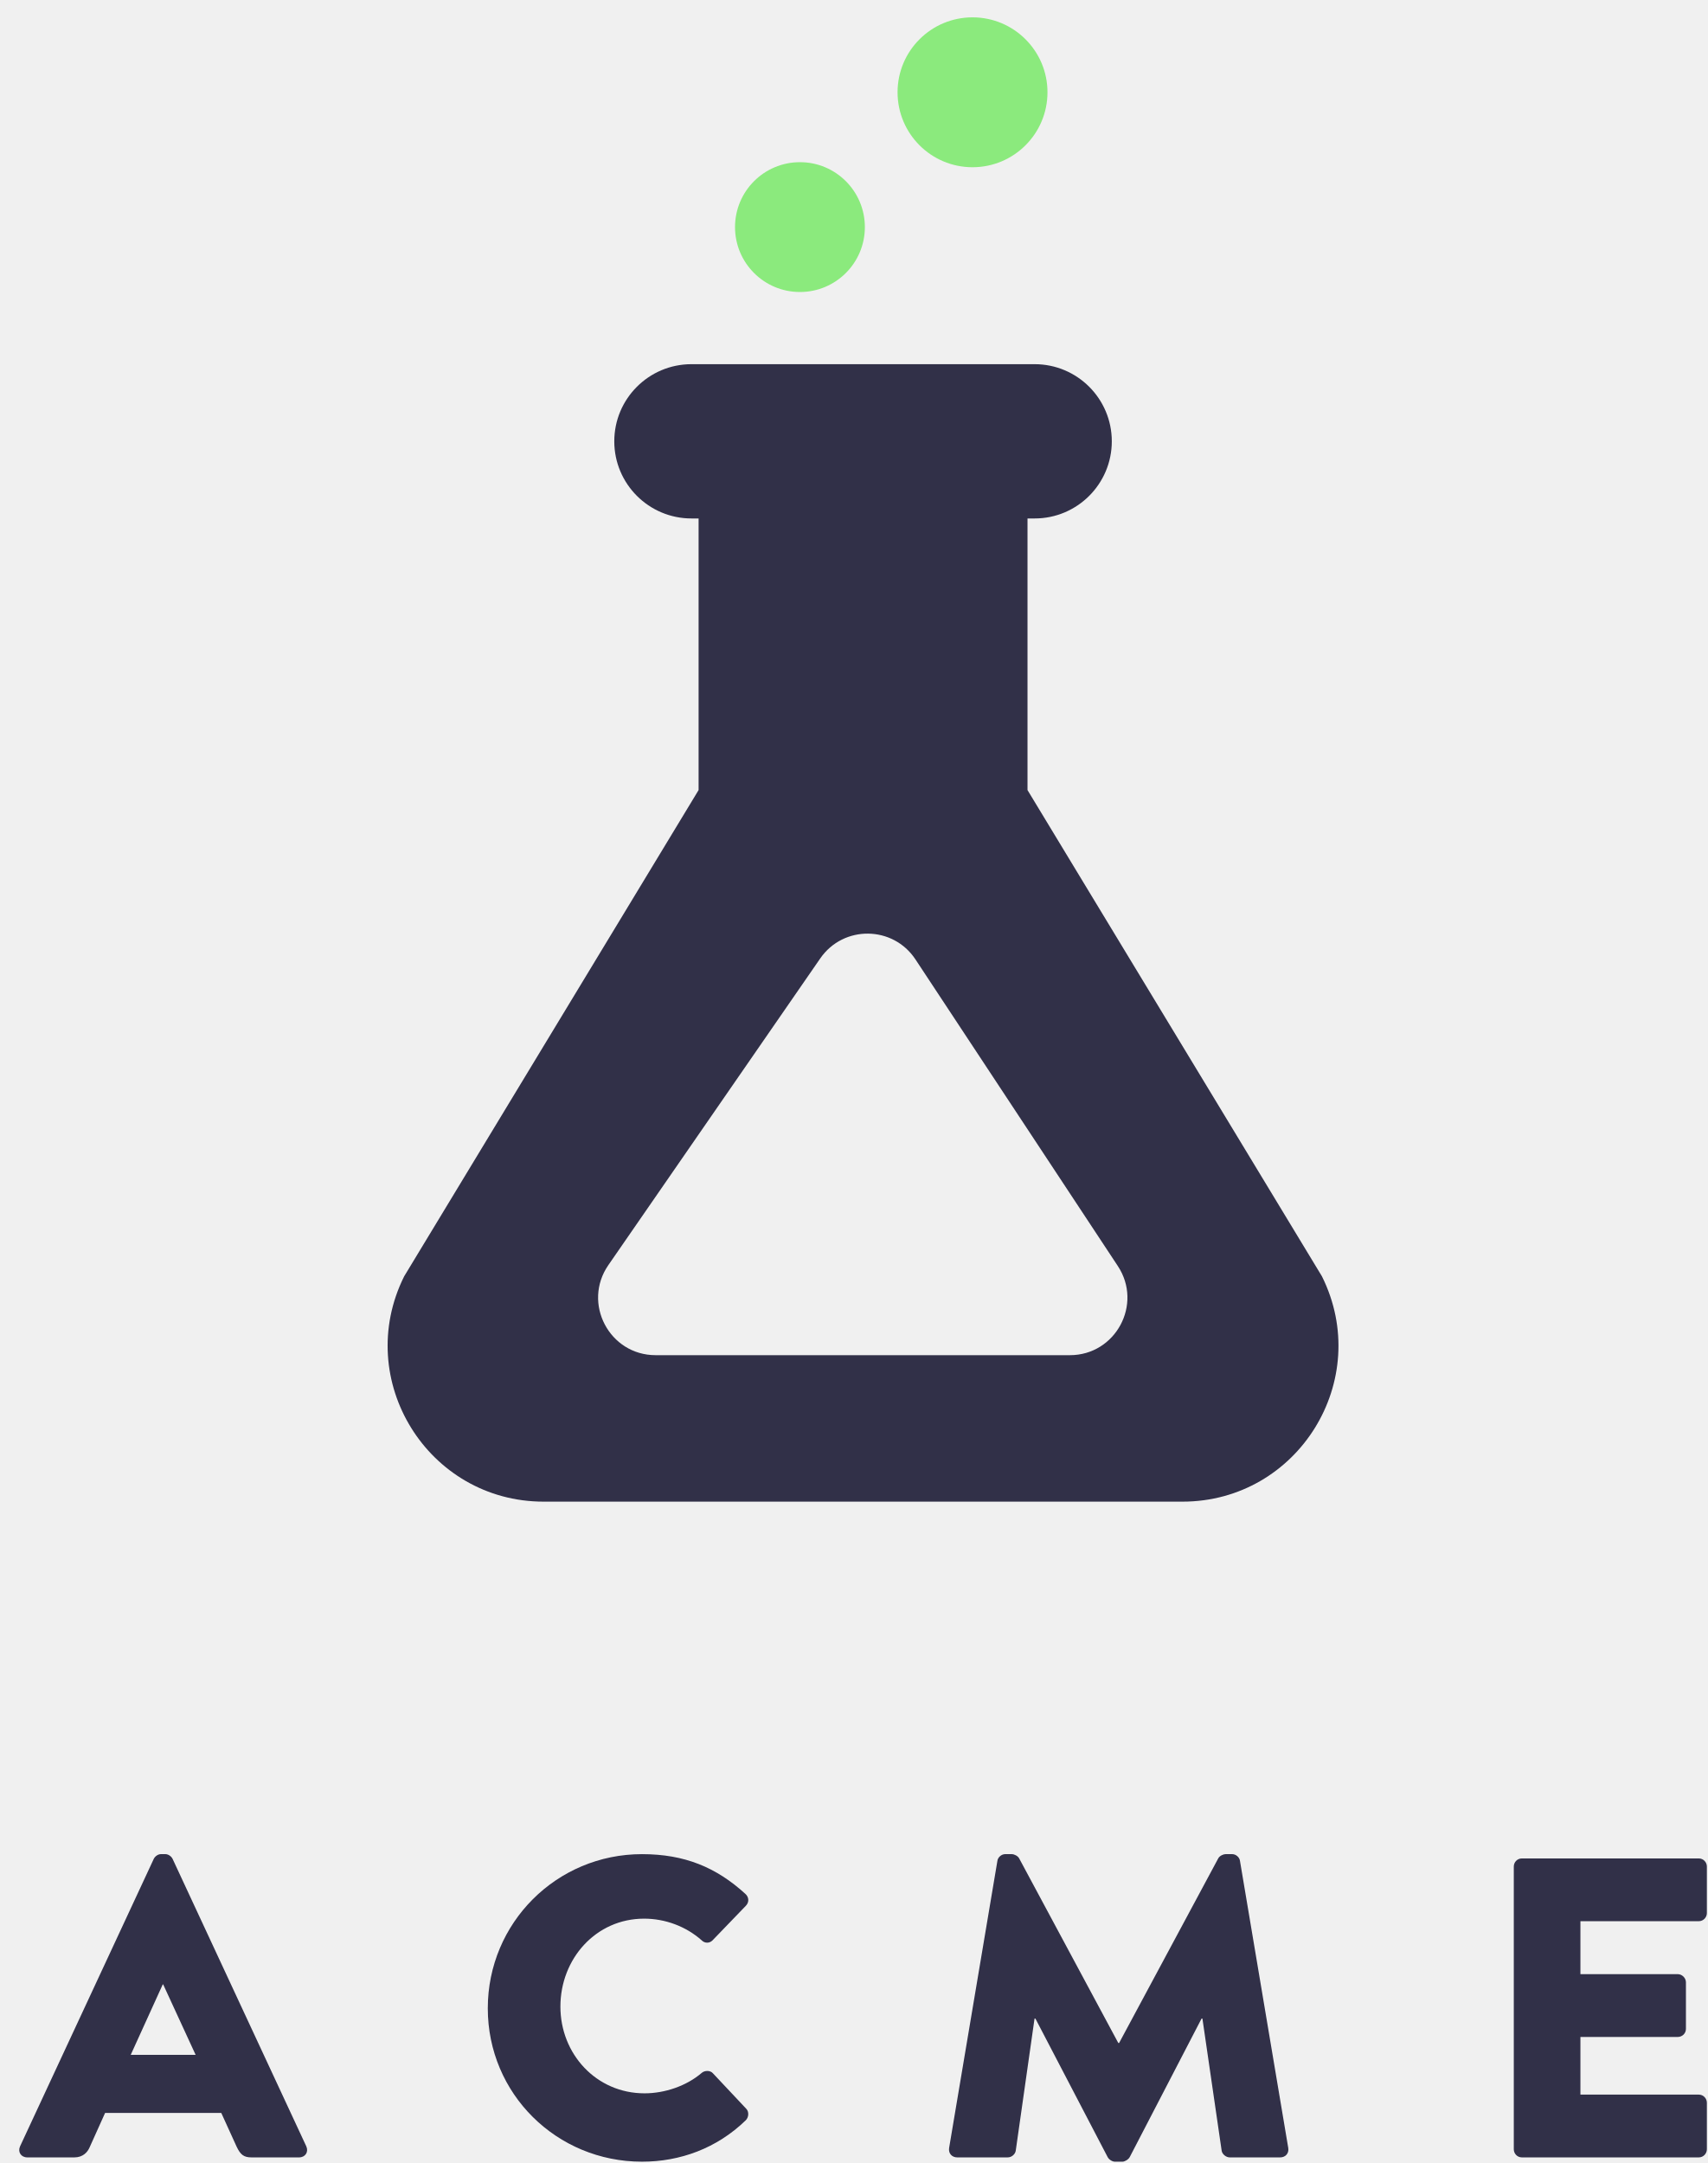
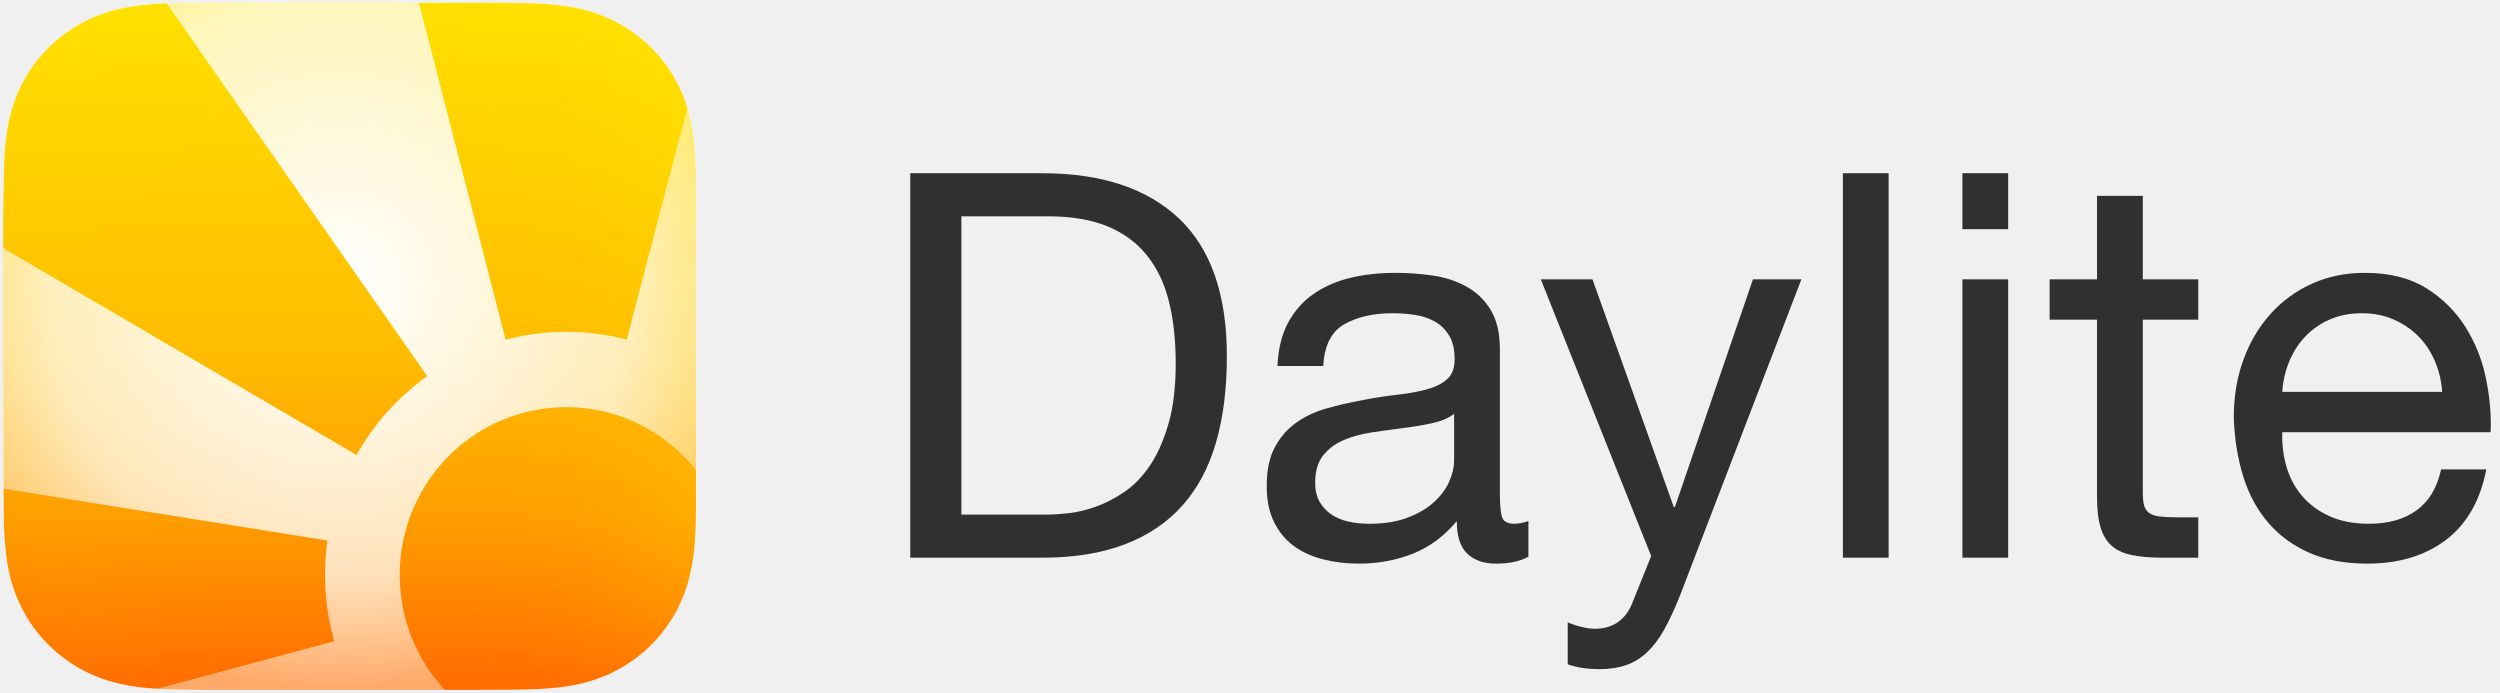
- <svg xmlns="http://www.w3.org/2000/svg" width="75px" height="95px" viewBox="0 0 75 95" version="1.1">
-   <defs />
-   <g id="Page-1" stroke="none" stroke-width="1" fill="none" fill-rule="evenodd">
-     <g id="Desktop-HD" transform="translate(-116, -247)">
-       <g id="Group-8" transform="translate(116, 247)">
-         <path d="M8.592,90.251 L7.166,87.156 L7.148,87.156 L5.741,90.251 L8.592,90.251 Z M0.882,94.266 L6.754,81.641 C6.81,81.528 6.941,81.434 7.072,81.434 L7.26,81.434 C7.391,81.434 7.523,81.528 7.579,81.641 L13.451,94.266 C13.563,94.51 13.413,94.754 13.132,94.754 L11.05,94.754 C10.712,94.754 10.562,94.641 10.393,94.284 L9.718,92.802 L4.615,92.802 L3.94,94.303 C3.846,94.528 3.64,94.754 3.264,94.754 L1.201,94.754 C0.92,94.754 0.769,94.51 0.882,94.266 L0.882,94.266 Z" id="Fill-89" fill="#313048" />
-         <path d="M28.195,81.435 C30.071,81.435 31.459,82.016 32.735,83.18 C32.903,83.33 32.903,83.555 32.754,83.705 L31.29,85.224 C31.159,85.356 30.953,85.356 30.821,85.224 C30.127,84.605 29.208,84.268 28.289,84.268 C26.169,84.268 24.612,86.031 24.612,88.132 C24.612,90.214 26.188,91.94 28.307,91.94 C29.189,91.94 30.146,91.621 30.821,91.04 C30.953,90.927 31.196,90.927 31.309,91.059 L32.772,92.616 C32.903,92.747 32.885,92.991 32.754,93.122 C31.478,94.36 29.865,94.942 28.195,94.942 C24.443,94.942 21.423,91.959 21.423,88.207 C21.423,84.455 24.443,81.435 28.195,81.435" id="Fill-90" fill="#313048" />
-         <path d="M43.803,81.735 C43.822,81.566 43.991,81.435 44.141,81.435 L44.441,81.435 C44.535,81.435 44.703,81.51 44.76,81.622 L49.112,89.727 L49.15,89.727 L53.502,81.622 C53.558,81.51 53.727,81.435 53.82,81.435 L54.121,81.435 C54.271,81.435 54.439,81.566 54.458,81.735 L56.578,94.341 C56.616,94.585 56.447,94.754 56.222,94.754 L54.008,94.754 C53.839,94.754 53.67,94.604 53.652,94.454 L52.808,88.657 L52.77,88.657 L49.618,94.735 C49.562,94.848 49.393,94.942 49.299,94.942 L48.962,94.942 C48.849,94.942 48.699,94.848 48.643,94.735 L45.473,88.657 L45.435,88.657 L44.61,94.454 C44.591,94.604 44.441,94.754 44.253,94.754 L42.04,94.754 C41.814,94.754 41.646,94.585 41.683,94.341 L43.803,81.735 Z" id="Fill-91" fill="#313048" />
-         <path d="M66.483,81.979 C66.483,81.791 66.632,81.623 66.84,81.623 L74.606,81.623 C74.811,81.623 74.962,81.791 74.962,81.979 L74.962,84.024 C74.962,84.211 74.811,84.38 74.606,84.38 L69.409,84.38 L69.409,86.706 L73.686,86.706 C73.874,86.706 74.043,86.875 74.043,87.063 L74.043,89.108 C74.043,89.314 73.874,89.464 73.686,89.464 L69.409,89.464 L69.409,91.996 L74.606,91.996 C74.811,91.996 74.962,92.165 74.962,92.353 L74.962,94.398 C74.962,94.585 74.811,94.754 74.606,94.754 L66.84,94.754 C66.632,94.754 66.483,94.585 66.483,94.398 L66.483,81.979 Z" id="Fill-92" fill="#313048" />
-         <path d="M35.132,12.825 C36.706,12.825 37.983,11.55 37.983,9.975 C37.983,8.399 36.706,7.123 35.132,7.123 C33.557,7.123 32.281,8.399 32.281,9.975 C32.281,11.55 33.557,12.825 35.132,12.825" id="Fill-93" fill="#8BEA7D" />
-         <path d="M42.711,7.345 C44.529,7.345 46.003,5.871 46.003,4.053 C46.003,2.235 44.529,0.762 42.711,0.762 C40.893,0.762 39.419,2.235 39.419,4.053 C39.419,5.871 40.893,7.345 42.711,7.345" id="Fill-94" fill="#8BEA7D" />
-         <path d="M46.987,59.52 L28.795,59.52 C26.76,59.52 25.562,57.236 26.719,55.562 L36.024,42.094 C37.04,40.623 39.222,40.647 40.206,42.139 L49.093,55.605 C50.201,57.283 48.997,59.52 46.987,59.52 M58.057,56.057 L45.126,34.7 L45.126,22.771 L45.44,22.771 C47.311,22.771 48.828,21.253 48.828,19.383 C48.828,17.512 47.311,15.995 45.44,15.995 L30.367,15.995 C28.496,15.995 26.978,17.512 26.978,19.383 C26.978,21.253 28.496,22.771 30.367,22.771 L30.681,22.771 L30.681,34.7 L17.75,56.057 C15.484,60.608 18.794,65.953 23.877,65.953 L51.929,65.953 C57.013,65.953 60.322,60.608 58.057,56.057" id="Fill-95" fill="#313048" />
+ <svg xmlns="http://www.w3.org/2000/svg" xmlns:xlink="http://www.w3.org/1999/xlink" width="130px" height="36px" viewBox="0 0 130 36" version="1.1">
+   <defs>
+     <path d="M36.043,11.134 C36.043,10.71 36.043,10.285 36.04,9.861 C36.038,9.503 36.034,9.146 36.024,8.788 C36.003,8.009 35.957,7.224 35.817,6.454 C35.675,5.672 35.444,4.945 35.079,4.235 C34.721,3.537 34.253,2.899 33.695,2.345 C33.136,1.792 32.492,1.328 31.789,0.973 C31.072,0.611 30.338,0.382 29.55,0.241 C28.773,0.103 27.981,0.057 27.195,0.036 C26.835,0.026 26.474,0.022 26.114,0.02 C25.686,0.017 25.257,0.018 24.829,0.018 L19.858,0 L16.14,0 L11.257,0.018 C10.828,0.018 10.399,0.017 9.97,0.02 C9.609,0.022 9.248,0.026 8.886,0.036 C8.099,0.057 7.305,0.103 6.527,0.241 C5.737,0.382 5.002,0.611 4.285,0.972 C3.58,1.328 2.934,1.792 2.375,2.345 C1.815,2.899 1.346,3.537 0.987,4.235 C0.622,4.945 0.39,5.673 0.248,6.455 C0.108,7.224 0.062,8.01 0.041,8.788 C0.031,9.146 0.027,9.503 0.025,9.861 C0.022,10.285 0,10.812 0,11.237 L0,16.013 L0,19.741 L0.022,24.618 C0.022,25.043 0.022,25.468 0.025,25.893 C0.027,26.251 0.031,26.609 0.041,26.967 C0.062,27.747 0.108,28.534 0.248,29.305 C0.39,30.087 0.622,30.816 0.987,31.527 C1.346,32.225 1.815,32.865 2.375,33.419 C2.934,33.973 3.579,34.438 4.284,34.794 C5.002,35.156 5.738,35.385 6.528,35.526 C7.306,35.664 8.1,35.71 8.886,35.731 C9.248,35.741 9.609,35.745 9.97,35.747 C10.399,35.75 10.828,35.75 11.257,35.75 L16.184,35.75 L19.912,35.75 L24.829,35.75 C25.257,35.75 25.686,35.75 26.114,35.747 C26.474,35.745 26.835,35.741 27.195,35.731 C27.981,35.71 28.774,35.664 29.55,35.526 C30.339,35.385 31.072,35.156 31.788,34.794 C32.492,34.438 33.136,33.973 33.695,33.419 C34.253,32.865 34.721,32.225 35.079,31.527 C35.444,30.816 35.675,30.087 35.817,29.304 C35.957,28.533 36.003,27.747 36.024,26.967 C36.034,26.609 36.038,26.251 36.04,25.893 C36.043,25.468 36.043,25.043 36.043,24.618 C36.043,24.618 36.043,19.827 36.043,19.741 L36.043,16.009 C36.043,15.946 36.043,11.134 36.043,11.134" id="path-1" />
+     <linearGradient x1="50%" y1="0%" x2="50%" y2="100%" id="linearGradient-3">
+       <stop stop-color="#FFE000" offset="0%" />
+       <stop stop-color="#FFBC00" offset="51.031%" />
+       <stop stop-color="#FF9D00" offset="74.935%" />
+       <stop stop-color="#FF6A00" offset="100%" />
+     </linearGradient>
+     <rect id="path-4" x="0" y="0" width="36.043" height="35.75" />
+     <path d="M41.073,-4.989 L41.073,40.739 L-5.03,40.739 L-5.03,-4.989 L41.073,-4.989 Z M19.858,8.8817842e-16 L16.14,8.8817842e-16 L11.257,0.018 C10.828,0.018 10.399,0.017 9.97,0.02 C9.609,0.022 9.248,0.026 8.886,0.036 C8.099,0.057 7.305,0.103 6.527,0.241 C5.737,0.382 5.002,0.611 4.285,0.972 C3.58,1.328 2.934,1.792 2.375,2.345 C1.815,2.899 1.346,3.537 0.987,4.235 C0.622,4.945 0.39,5.673 0.248,6.455 C0.108,7.224 0.062,8.01 0.041,8.788 C0.031,9.146 0.027,9.503 0.025,9.861 C0.022,10.285 2.66453526e-15,10.812 2.66453526e-15,11.237 L2.66453526e-15,19.741 L0.022,24.618 C0.022,25.043 0.022,25.468 0.025,25.893 C0.027,26.251 0.031,26.609 0.041,26.967 C0.062,27.747 0.108,28.534 0.248,29.305 C0.39,30.087 0.622,30.816 0.987,31.527 C1.346,32.225 1.815,32.865 2.375,33.419 C2.934,33.973 3.579,34.438 4.284,34.794 C5.002,35.156 5.738,35.385 6.528,35.526 C7.306,35.664 8.1,35.71 8.886,35.731 C9.248,35.741 9.609,35.745 9.97,35.747 L10.614,35.75 L10.614,35.75 L24.829,35.75 C25.257,35.75 25.686,35.75 26.114,35.747 C26.474,35.745 26.835,35.741 27.195,35.731 C27.981,35.71 28.774,35.664 29.55,35.526 C30.339,35.385 31.072,35.156 31.788,34.794 C32.492,34.438 33.136,33.973 33.695,33.419 C34.253,32.865 34.721,32.225 35.079,31.527 C35.444,30.816 35.675,30.087 35.817,29.304 C35.957,28.533 36.003,27.747 36.024,26.967 C36.034,26.609 36.038,26.251 36.04,25.893 L36.042,25.256 L36.042,25.256 L36.043,11.134 C36.043,10.71 36.043,10.285 36.04,9.861 C36.038,9.503 36.034,9.146 36.024,8.788 C36.003,8.009 35.957,7.224 35.817,6.454 C35.675,5.672 35.444,4.945 35.079,4.235 C34.721,3.537 34.253,2.899 33.695,2.345 C33.136,1.792 32.492,1.328 31.789,0.973 C31.072,0.611 30.338,0.382 29.55,0.241 C28.773,0.103 27.981,0.057 27.195,0.036 C26.835,0.026 26.474,0.022 26.114,0.02 C25.686,0.017 25.257,0.018 24.829,0.018 L19.858,8.8817842e-16 Z" id="path-6" />
+     <filter x="-26.0%" y="-26.2%" width="152.1%" height="152.5%" filterUnits="objectBoundingBox" id="filter-7">
+       <feOffset dx="0" dy="0" in="SourceAlpha" result="shadowOffsetOuter1" />
+       <feGaussianBlur stdDeviation="4" in="shadowOffsetOuter1" result="shadowBlurOuter1" />
+       <feComposite in="shadowBlurOuter1" in2="SourceAlpha" operator="out" result="shadowBlurOuter1" />
+       <feColorMatrix values="0 0 0 0 1   0 0 0 0 1   0 0 0 0 1  0 0 0 1 0" type="matrix" in="shadowBlurOuter1" />
+     </filter>
+     <radialGradient cx="45.213%" cy="34.733%" fx="45.213%" fy="34.733%" r="46.893%" gradientTransform="translate(0.452135,0.347333),scale(1,0.75411),rotate(90),translate(-0.452135,-0.347333)" id="radialGradient-8">
+       <stop stop-color="#FFFFFF" offset="0%" />
+       <stop stop-color="#FFFFFF" stop-opacity="0.7" offset="72.318%" />
+       <stop stop-color="#FFFFFF" stop-opacity="0.35" offset="100%" />
+     </radialGradient>
+     <path d="M19.716,37.946 L0.841,53.625 L-1.833,38.334 L17.219,33.221 C17.104,32.812 17.009,32.394 16.935,31.966 C16.698,30.613 16.684,29.272 16.867,27.981 L-2.816,24.833 L-2.46,11.334 L18.378,23.532 C19.286,21.921 20.54,20.517 22.058,19.436 L7.171,-1.867 L21.275,-1.348 L26.133,17.536 C26.451,17.453 26.774,17.382 27.103,17.323 C28.935,16.998 30.744,17.091 32.433,17.534 L38.559,-5.905 L42.076,14.21 L37.302,20.058 C39.502,21.903 41.09,24.513 41.626,27.577 C42.828,34.452 38.276,41.007 31.457,42.22 C31.041,42.294 30.625,42.346 30.212,42.378 L30.212,38.447 C30.402,38.426 30.592,38.398 30.783,38.364 C35.49,37.528 38.632,33.002 37.802,28.256 C36.972,23.511 32.484,20.342 27.778,21.179 C23.071,22.016 19.928,26.541 20.758,31.287 C21.482,35.423 24.984,38.362 28.989,38.494 L28.989,42.411 C25.354,42.329 21.994,40.651 19.716,37.946 Z" id="path-9" />
+   </defs>
+   <g id="Buttons-&amp;-Logo" stroke="none" stroke-width="1" fill="none" fill-rule="evenodd">
+     <g id="Daylite-Logo-New" transform="translate(-4, -4)">
+       <g id="Artwork" transform="translate(4.158756, 4.125)">
+         <mask id="mask-2" fill="white">
+           <use xlink:href="#path-1" />
+         </mask>
+         <use id="Mask" fill="#FFFFFF" xlink:href="#path-1" />
+         <g id="Group" mask="url(#mask-2)">
+           <g id="Icon">
+             <path d="M36.043,11.134 C36.043,10.71 36.043,10.285 36.04,9.861 C36.038,9.503 36.034,9.146 36.024,8.788 C36.003,8.009 35.957,7.224 35.817,6.454 C35.675,5.672 35.444,4.945 35.079,4.235 C34.721,3.537 34.253,2.899 33.695,2.345 C33.136,1.792 32.492,1.328 31.789,0.973 C31.072,0.611 30.338,0.382 29.55,0.241 C28.773,0.103 27.981,0.057 27.195,0.036 C26.835,0.026 26.474,0.022 26.114,0.02 C25.686,0.017 25.257,0.018 24.829,0.018 L19.858,0 L16.14,0 L11.257,0.018 C10.828,0.018 10.399,0.017 9.97,0.02 C9.609,0.022 9.248,0.026 8.886,0.036 C8.099,0.057 7.305,0.103 6.527,0.241 C5.737,0.382 5.002,0.611 4.285,0.972 C3.58,1.328 2.934,1.792 2.375,2.345 C1.815,2.899 1.346,3.537 0.987,4.235 C0.622,4.945 0.39,5.673 0.248,6.455 C0.108,7.224 0.062,8.01 0.041,8.788 C0.031,9.146 0.027,9.503 0.025,9.861 C0.022,10.285 0,10.812 0,11.237 L0,16.013 L0,19.741 L0.022,24.618 C0.022,25.043 0.022,25.468 0.025,25.893 C0.027,26.251 0.031,26.609 0.041,26.967 C0.062,27.747 0.108,28.534 0.248,29.305 C0.39,30.087 0.622,30.816 0.987,31.527 C1.346,32.225 1.815,32.865 2.375,33.419 C2.934,33.973 3.579,34.438 4.284,34.794 C5.002,35.156 5.738,35.385 6.528,35.526 C7.306,35.664 8.1,35.71 8.886,35.731 C9.248,35.741 9.609,35.745 9.97,35.747 C10.399,35.75 10.828,35.75 11.257,35.75 L16.184,35.75 L19.912,35.75 L24.829,35.75 C25.257,35.75 25.686,35.75 26.114,35.747 C26.474,35.745 26.835,35.741 27.195,35.731 C27.981,35.71 28.774,35.664 29.55,35.526 C30.339,35.385 31.072,35.156 31.788,34.794 C32.492,34.438 33.136,33.973 33.695,33.419 C34.253,32.865 34.721,32.225 35.079,31.527 C35.444,30.816 35.675,30.087 35.817,29.304 C35.957,28.533 36.003,27.747 36.024,26.967 C36.034,26.609 36.038,26.251 36.04,25.893 C36.043,25.468 36.043,25.043 36.043,24.618 C36.043,24.618 36.043,19.827 36.043,19.741 L36.043,16.009 C36.043,15.946 36.043,11.134 36.043,11.134" id="Mask-(Temporary)" />
+             <mask id="mask-5" fill="white">
+               <use xlink:href="#path-4" />
+             </mask>
+             <use id="Background" fill="url(#linearGradient-3)" xlink:href="#path-4" />
+             <g id="Inner-Glow" opacity="0.75" style="mix-blend-mode: soft-light;" mask="url(#mask-5)">
+               <use fill="black" fill-opacity="1" filter="url(#filter-7)" xlink:href="#path-6" />
+               <use fill-opacity="0.547" fill="#FFFFFF" fill-rule="evenodd" xlink:href="#path-6" />
+             </g>
+             <g id="Rays" mask="url(#mask-5)">
+               <use fill="url(#radialGradient-8)" xlink:href="#path-9" />
+               <use fill-opacity="0.1" fill="#FFFFFF" xlink:href="#path-9" />
+             </g>
+           </g>
+         </g>
      </g>
+       <path d="M58.193,33 C59.854,33 61.292,32.767 62.505,32.3 C63.718,31.833 64.717,31.157 65.501,30.27 C66.285,29.383 66.864,28.291 67.237,26.994 C67.61,25.697 67.797,24.208 67.797,22.528 C67.797,19.317 66.966,16.928 65.305,15.36 C63.644,13.792 61.273,13.008 58.193,13.008 L51.333,13.008 L51.333,33 L58.193,33 Z M58.417,30.76 L53.993,30.76 L53.993,15.248 L58.473,15.248 C59.705,15.248 60.741,15.421 61.581,15.766 C62.421,16.111 63.107,16.615 63.639,17.278 C64.171,17.941 64.554,18.743 64.787,19.686 C65.02,20.629 65.137,21.697 65.137,22.892 C65.137,24.124 65.011,25.174 64.759,26.042 C64.507,26.91 64.185,27.633 63.793,28.212 C63.401,28.791 62.958,29.248 62.463,29.584 C61.968,29.92 61.469,30.177 60.965,30.354 C60.461,30.531 59.985,30.643 59.537,30.69 C59.089,30.737 58.716,30.76 58.417,30.76 Z M81.769,33.308 C82.497,33.308 83.066,33.187 83.477,32.944 L83.477,32.944 L83.477,31.096 C83.197,31.189 82.954,31.236 82.749,31.236 C82.376,31.236 82.156,31.105 82.091,30.844 C82.026,30.583 81.993,30.172 81.993,29.612 L81.993,29.612 L81.993,22.164 C81.993,21.324 81.834,20.643 81.517,20.12 C81.2,19.597 80.78,19.191 80.257,18.902 C79.734,18.613 79.151,18.421 78.507,18.328 C77.863,18.235 77.214,18.188 76.561,18.188 C75.74,18.188 74.97,18.272 74.251,18.44 C73.532,18.608 72.893,18.883 72.333,19.266 C71.773,19.649 71.325,20.148 70.989,20.764 C70.653,21.38 70.466,22.136 70.429,23.032 L70.429,23.032 L72.809,23.032 C72.865,21.968 73.229,21.245 73.901,20.862 C74.573,20.479 75.413,20.288 76.421,20.288 C76.794,20.288 77.172,20.316 77.555,20.372 C77.938,20.428 78.283,20.54 78.591,20.708 C78.899,20.876 79.151,21.119 79.347,21.436 C79.543,21.753 79.641,22.173 79.641,22.696 C79.641,23.144 79.51,23.485 79.249,23.718 C78.988,23.951 78.633,24.129 78.185,24.25 C77.737,24.371 77.219,24.465 76.631,24.53 C76.043,24.595 75.422,24.693 74.769,24.824 C74.153,24.936 73.551,25.076 72.963,25.244 C72.375,25.412 71.852,25.659 71.395,25.986 C70.938,26.313 70.569,26.737 70.289,27.26 C70.009,27.783 69.869,28.455 69.869,29.276 C69.869,30.004 69.995,30.625 70.247,31.138 C70.499,31.651 70.84,32.067 71.269,32.384 C71.698,32.701 72.207,32.935 72.795,33.084 C73.383,33.233 74.004,33.308 74.657,33.308 C75.665,33.308 76.603,33.135 77.471,32.79 C78.339,32.445 79.1,31.88 79.753,31.096 C79.753,31.88 79.935,32.445 80.299,32.79 C80.663,33.135 81.153,33.308 81.769,33.308 Z M75.189,31.236 C74.816,31.236 74.461,31.199 74.125,31.124 C73.789,31.049 73.495,30.928 73.243,30.76 C72.991,30.592 72.786,30.373 72.627,30.102 C72.468,29.831 72.389,29.5 72.389,29.108 C72.389,28.511 72.524,28.039 72.795,27.694 C73.066,27.349 73.416,27.083 73.845,26.896 C74.274,26.709 74.76,26.574 75.301,26.49 C75.842,26.406 76.379,26.331 76.911,26.266 C77.443,26.201 77.952,26.117 78.437,26.014 C78.922,25.911 79.314,25.748 79.613,25.524 L79.613,25.524 L79.613,27.96 C79.613,28.296 79.529,28.655 79.361,29.038 C79.193,29.421 78.932,29.775 78.577,30.102 C78.222,30.429 77.765,30.699 77.205,30.914 C76.645,31.129 75.973,31.236 75.189,31.236 Z M87.173,38.796 C87.696,38.796 88.158,38.726 88.559,38.586 C88.96,38.446 89.324,38.222 89.651,37.914 C89.978,37.606 90.276,37.209 90.547,36.724 C90.818,36.239 91.093,35.641 91.373,34.932 L91.373,34.932 L97.673,18.524 L95.153,18.524 L91.093,30.368 L91.037,30.368 L86.809,18.524 L84.121,18.524 L89.861,32.916 L88.881,35.352 C88.713,35.781 88.466,36.113 88.139,36.346 C87.812,36.579 87.406,36.696 86.921,36.696 C86.734,36.696 86.506,36.663 86.235,36.598 C85.964,36.533 85.726,36.453 85.521,36.36 L85.521,36.36 L85.521,38.544 C85.782,38.637 86.053,38.703 86.333,38.74 C86.613,38.777 86.893,38.796 87.173,38.796 Z M102.209,33 L102.209,13.008 L99.829,13.008 L99.829,33 L102.209,33 Z M108.425,15.92 L108.425,13.008 L106.045,13.008 L106.045,15.92 L108.425,15.92 Z M108.425,33 L108.425,18.524 L106.045,18.524 L106.045,33 L108.425,33 Z M118.309,33 L118.309,30.9 L117.217,30.9 C116.844,30.9 116.54,30.886 116.307,30.858 C116.074,30.83 115.892,30.769 115.761,30.676 C115.63,30.583 115.542,30.452 115.495,30.284 C115.448,30.116 115.425,29.892 115.425,29.612 L115.425,20.624 L118.309,20.624 L118.309,18.524 L115.425,18.524 L115.425,14.184 L113.045,14.184 L113.045,18.524 L110.581,18.524 L110.581,20.624 L113.045,20.624 L113.045,29.836 C113.045,30.508 113.11,31.049 113.241,31.46 C113.372,31.871 113.572,32.188 113.843,32.412 C114.114,32.636 114.468,32.79 114.907,32.874 C115.346,32.958 115.873,33 116.489,33 L118.309,33 Z M127.101,33.308 C128.744,33.308 130.106,32.897 131.189,32.076 C132.272,31.255 132.972,30.032 133.289,28.408 L130.937,28.408 C130.732,29.36 130.307,30.069 129.663,30.536 C129.019,31.003 128.193,31.236 127.185,31.236 C126.401,31.236 125.72,31.105 125.141,30.844 C124.562,30.583 124.086,30.233 123.713,29.794 C123.34,29.355 123.069,28.851 122.901,28.282 C122.733,27.713 122.658,27.111 122.677,26.476 L133.513,26.476 C133.55,25.599 133.471,24.675 133.275,23.704 C133.079,22.733 132.724,21.837 132.211,21.016 C131.698,20.195 131.016,19.518 130.167,18.986 C129.318,18.454 128.249,18.188 126.961,18.188 C125.972,18.188 125.062,18.375 124.231,18.748 C123.4,19.121 122.682,19.644 122.075,20.316 C121.468,20.988 120.997,21.781 120.661,22.696 C120.325,23.611 120.157,24.619 120.157,25.72 C120.194,26.821 120.358,27.839 120.647,28.772 C120.936,29.705 121.37,30.508 121.949,31.18 C122.528,31.852 123.242,32.375 124.091,32.748 C124.94,33.121 125.944,33.308 127.101,33.308 Z M130.993,24.376 L122.677,24.376 C122.714,23.816 122.836,23.289 123.041,22.794 C123.246,22.299 123.526,21.865 123.881,21.492 C124.236,21.119 124.66,20.825 125.155,20.61 C125.65,20.395 126.205,20.288 126.821,20.288 C127.418,20.288 127.964,20.395 128.459,20.61 C128.954,20.825 129.383,21.114 129.747,21.478 C130.111,21.842 130.4,22.276 130.615,22.78 C130.83,23.284 130.956,23.816 130.993,24.376 Z" id="Daylite-(Helvetica-Neue-28)" fill-opacity="0.8" fill="#000000" fill-rule="nonzero" />
    </g>
  </g>
</svg>
